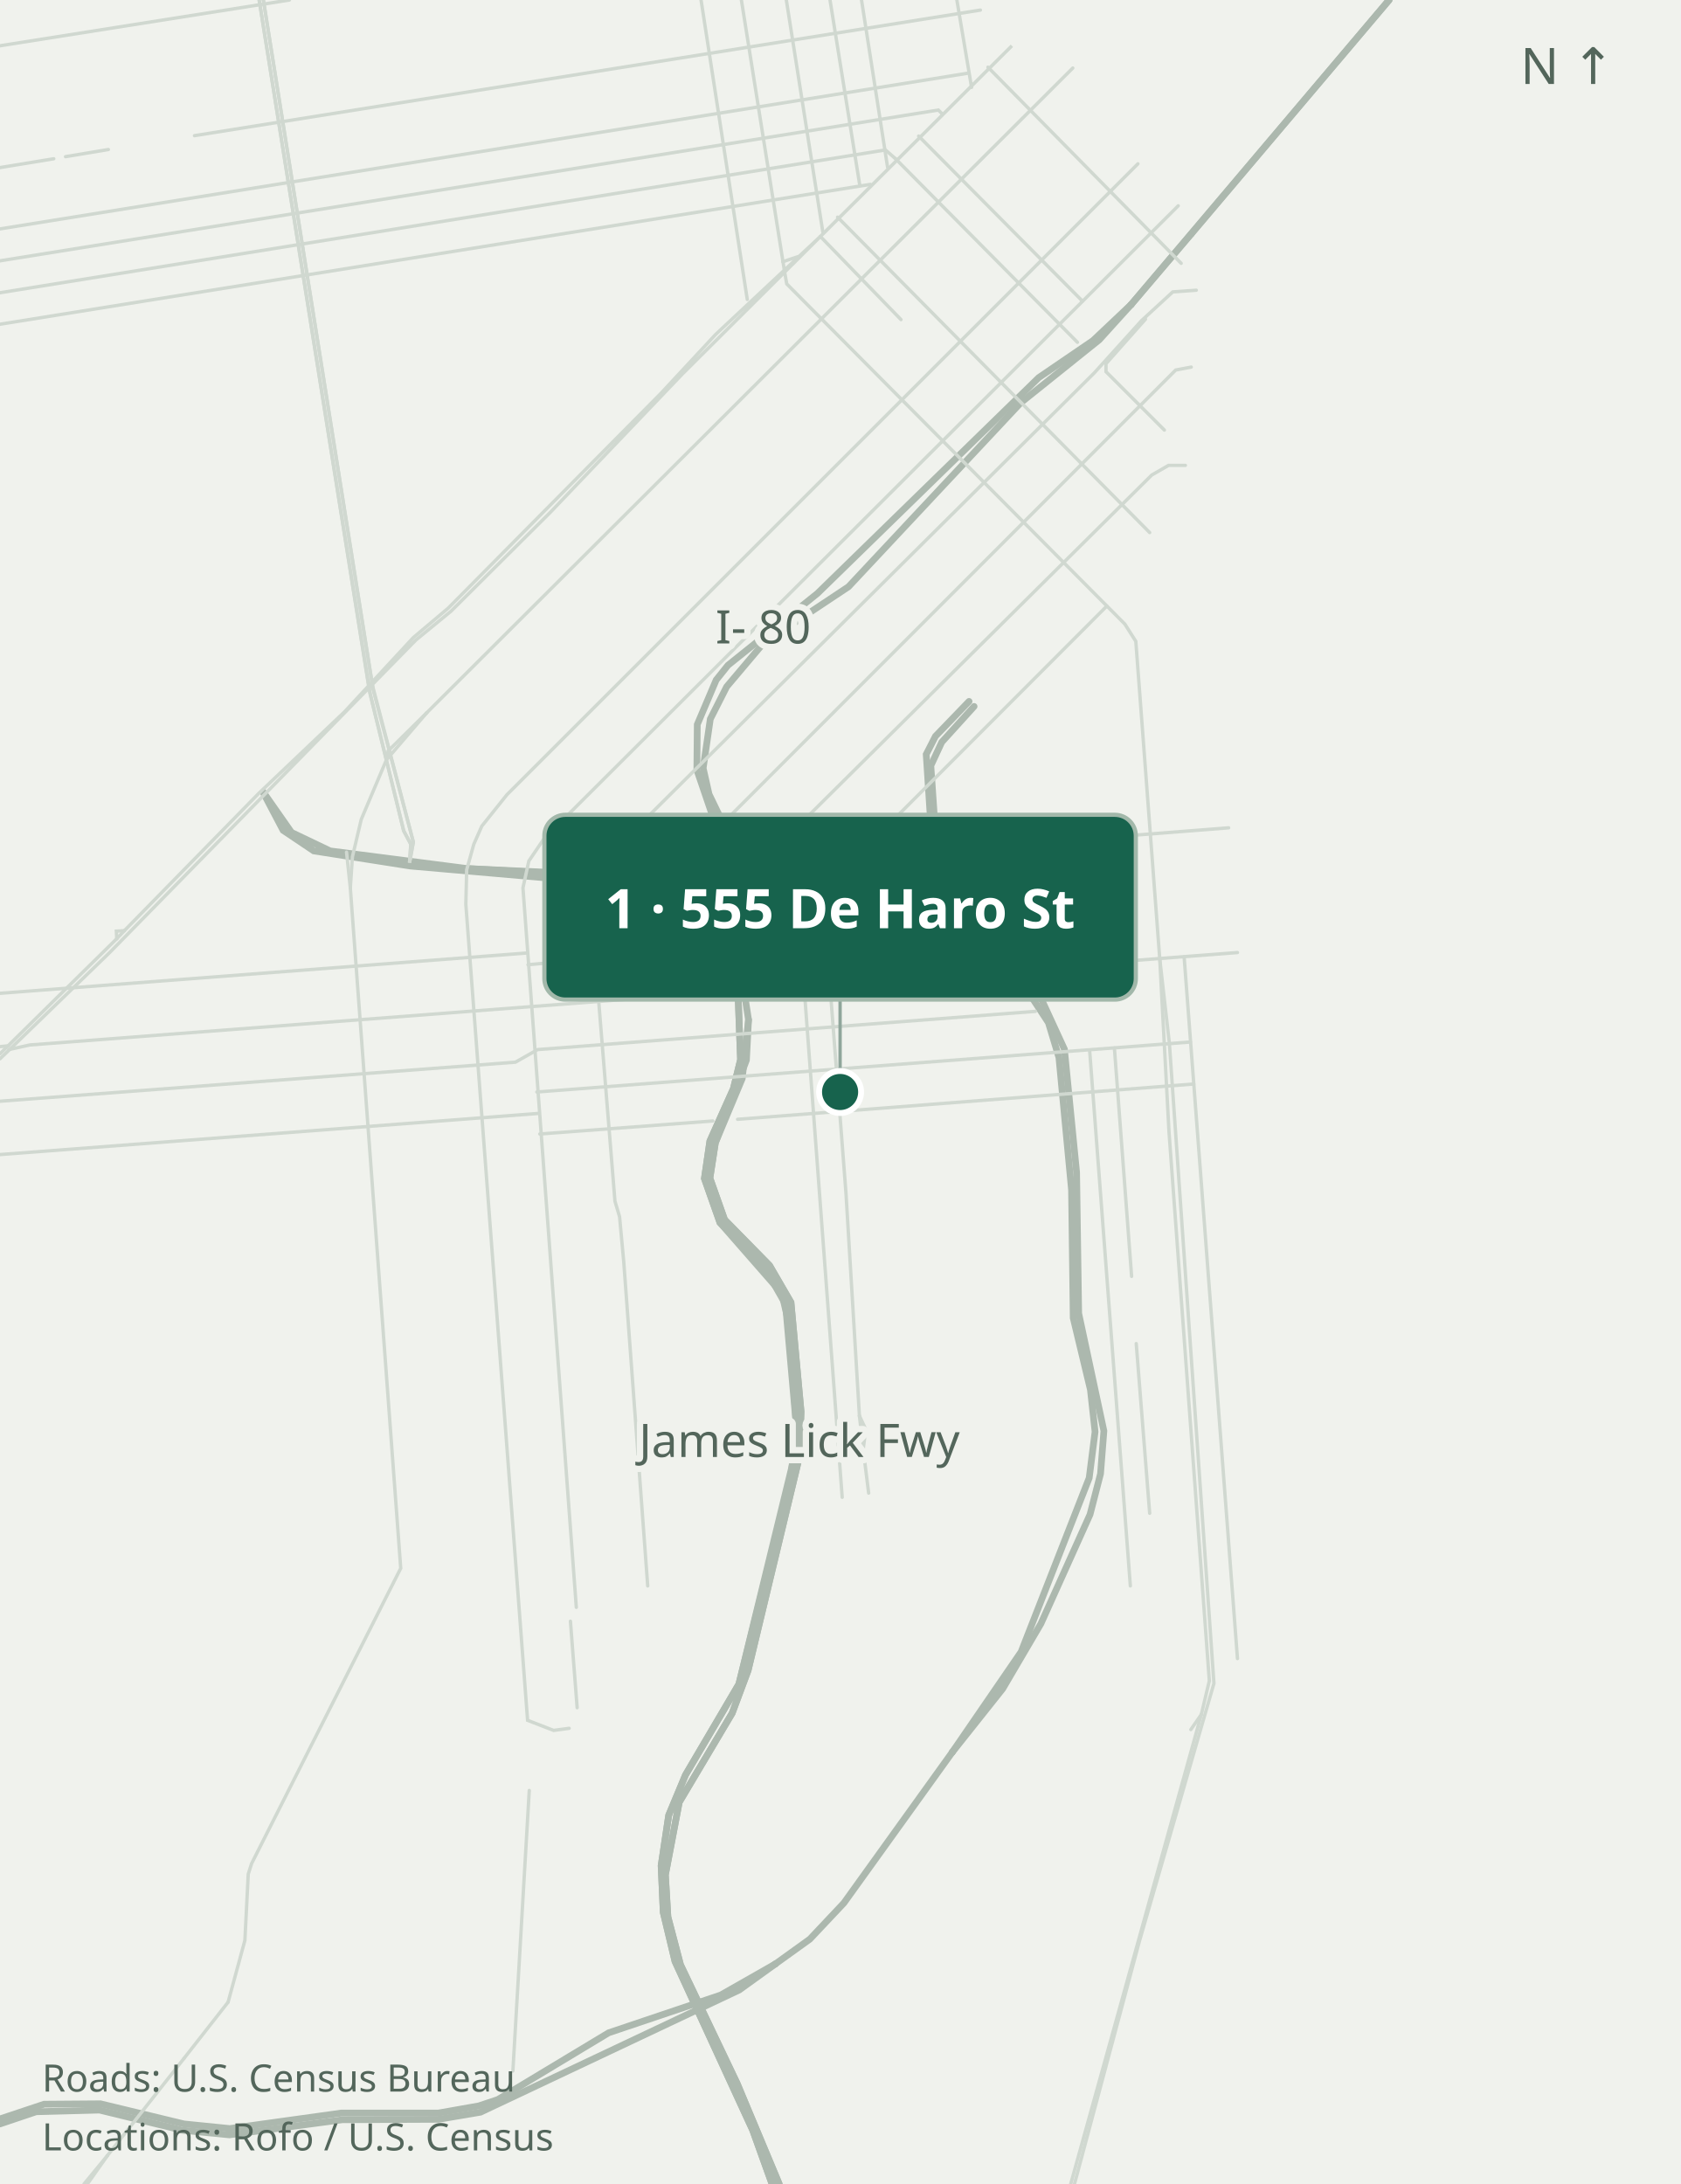
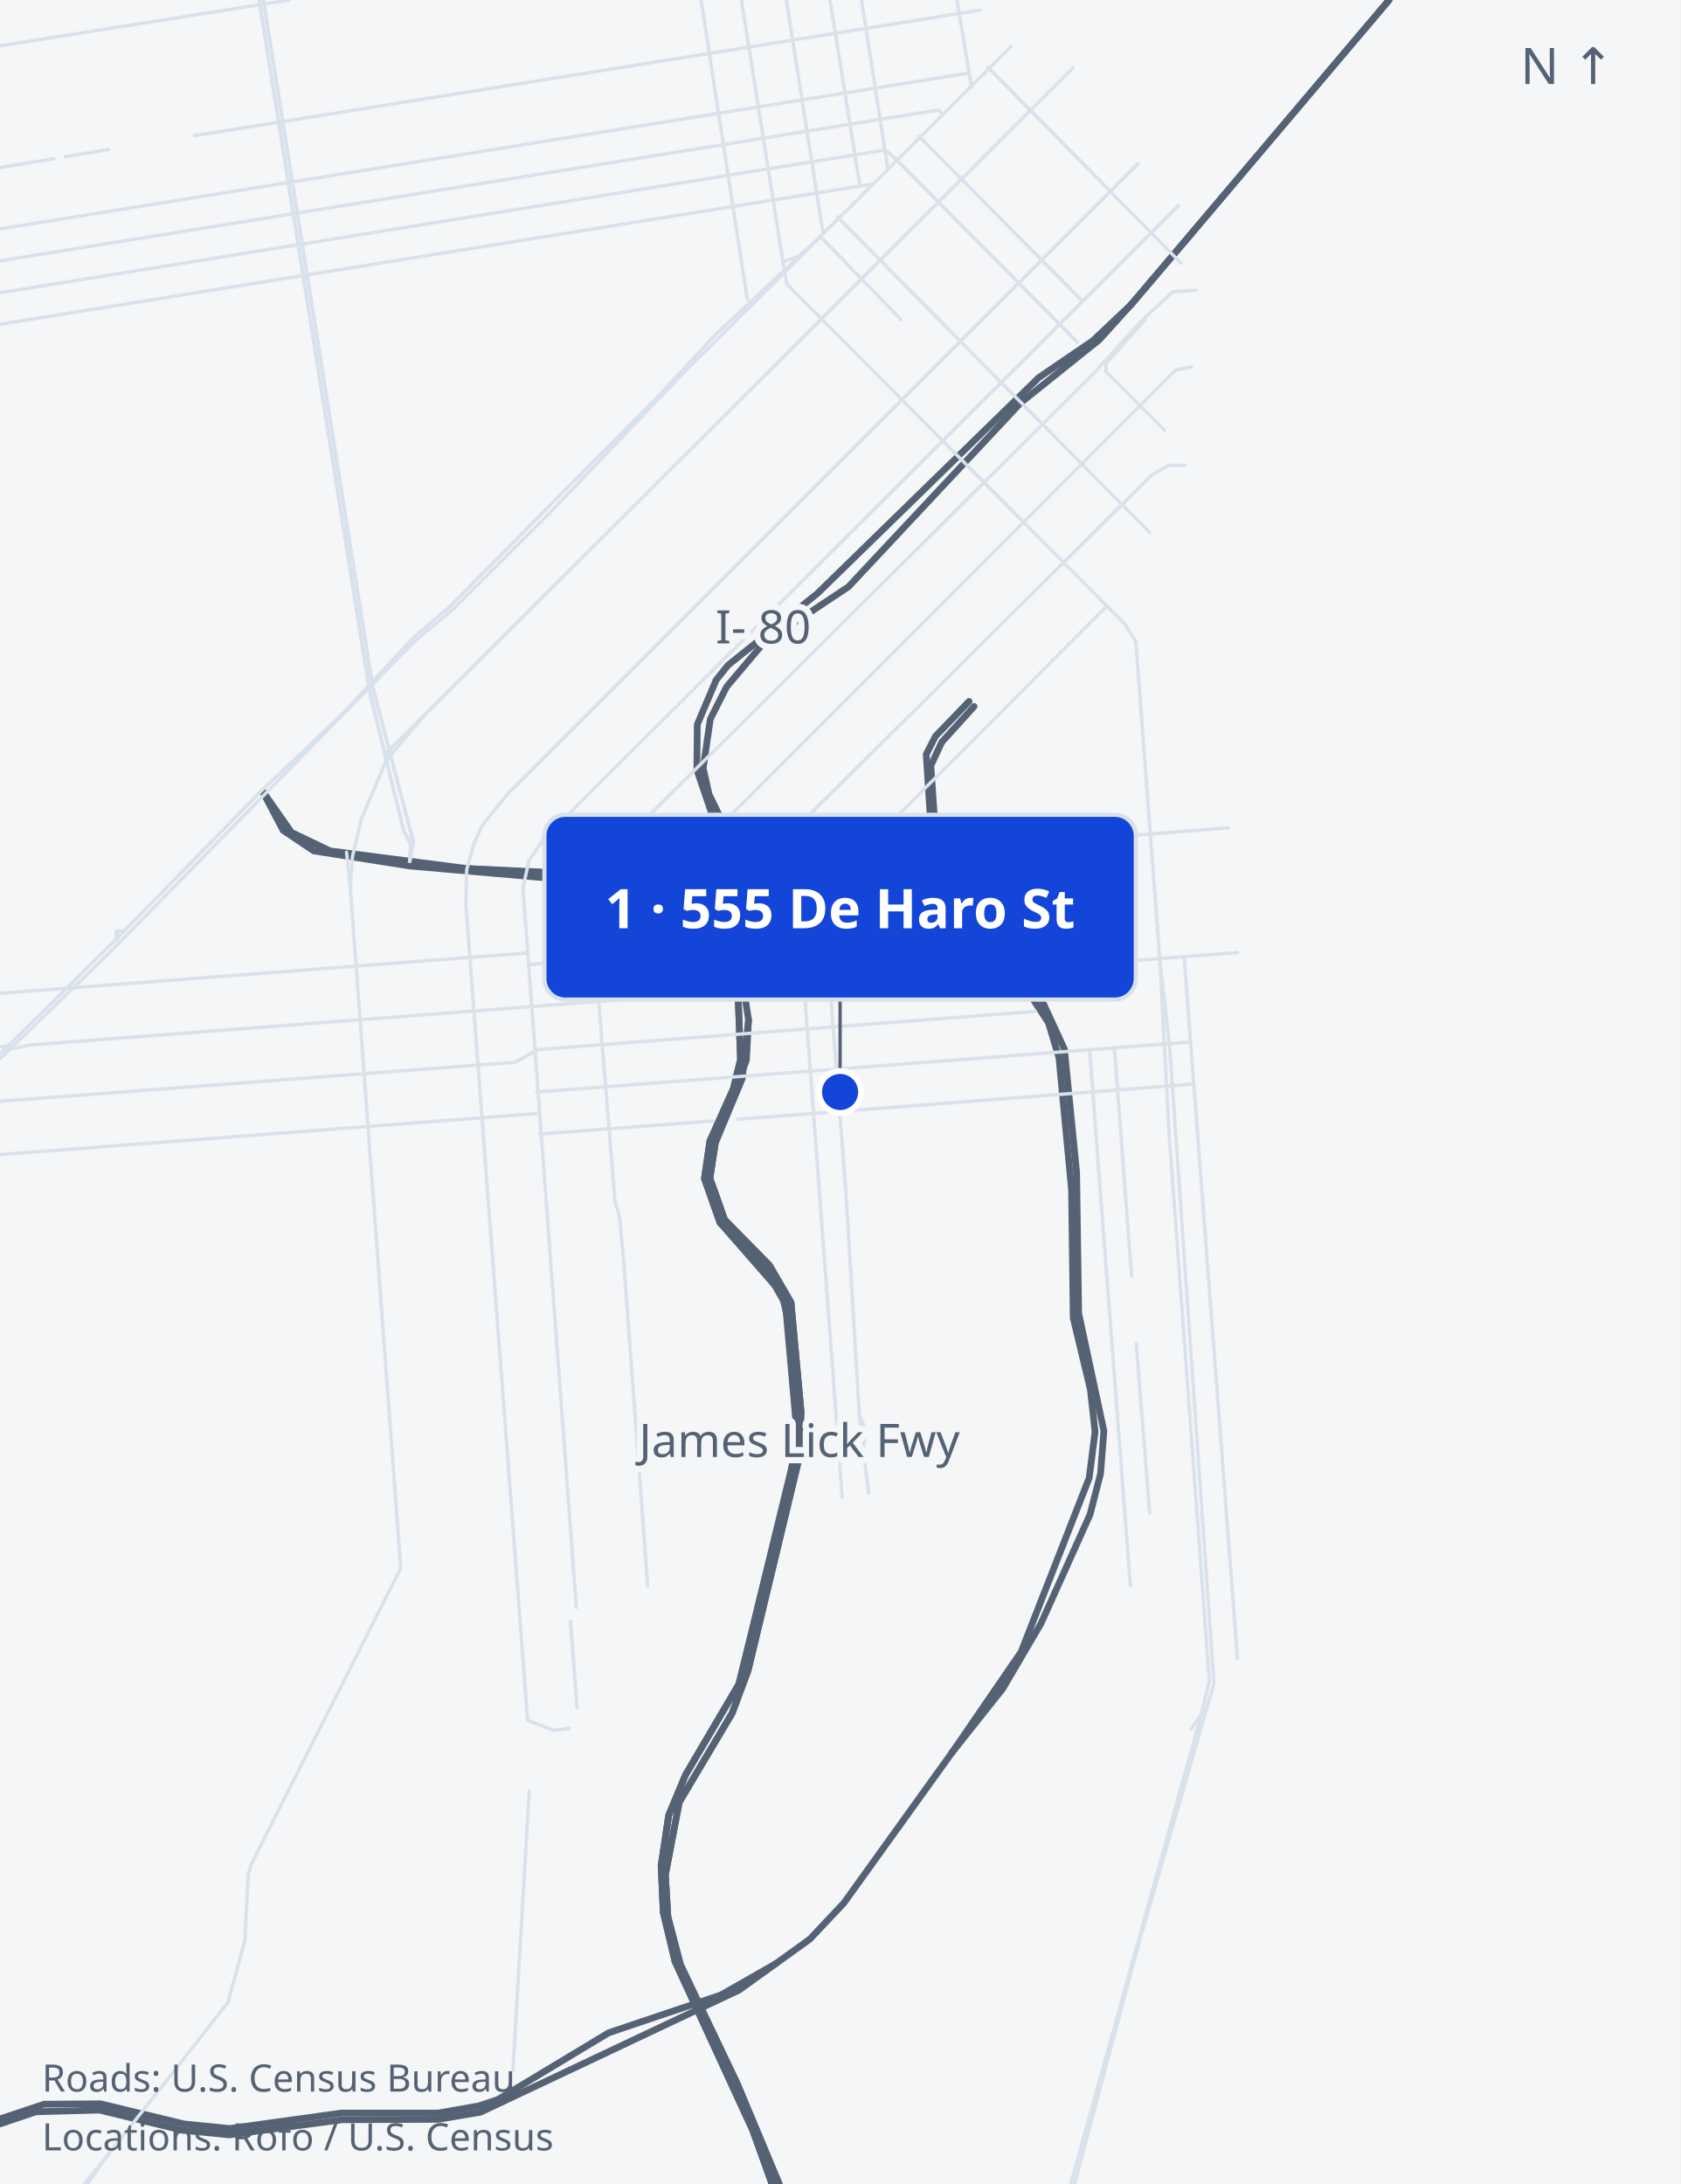
<svg xmlns="http://www.w3.org/2000/svg" viewBox="0 0 400 520" role="group" aria-label="Locate 555 De Haro St">
-   <style>.rm-road{fill:none;stroke:#d0d8d0;stroke-width:.8;stroke-linecap:round}.rm-road--2{stroke:#acb8ae;stroke-width:1.6}.rm-halo{fill:#bed2c2;opacity:.45}.rm-anchor{fill:#17634d;stroke:#fff;stroke-width:1.4}.rm-leader{fill:none;stroke:#8fa69b;stroke-width:.8}.rm-marker{cursor:pointer}.rm-marker rect{fill:#f8f9f5;stroke:#a2b8aa;stroke-width:1}.rm-marker text{font:600 13px system-ui,sans-serif;fill:#285643;pointer-events:none}.rm-marker[aria-pressed=true] rect{fill:#17634d}.rm-marker[aria-pressed=true] text{fill:white}.rm-marker:focus rect{stroke:#102c24;stroke-width:4}.rm-road-label{font:11px system-ui,sans-serif;fill:#53665b;paint-order:stroke;stroke:#f0f2ed;stroke-width:3;stroke-linejoin:round}</style>
-   <rect width="400" height="520" fill="#f0f2ed" />
+   <style>.rm-road{fill:none;stroke:#d9e1ea;stroke-width:.8;stroke-linecap:round}.rm-road--2{stroke:#556274;stroke-width:1.6}.rm-halo{fill:#e9eefb;opacity:.45}.rm-anchor{fill:#1346d8;stroke:#fff;stroke-width:1.4}.rm-leader{fill:none;stroke:#556274;stroke-width:.8}.rm-marker{cursor:pointer}.rm-marker rect{fill:#ffffff;stroke:#d9e1ea;stroke-width:1}.rm-marker text{font:600 13px system-ui,sans-serif;fill:#1f2937;pointer-events:none}.rm-marker[aria-pressed=true] rect{fill:#1346d8}.rm-marker[aria-pressed=true] text{fill:white}.rm-marker:hover rect{stroke:#1346d8;stroke-width:2}.rm-marker:focus rect{stroke:#1346d8;stroke-width:4;paint-order:stroke;outline:2px solid #fff;outline-offset:2px}.rm-road-label{font:11px system-ui,sans-serif;fill:#556274;paint-order:stroke;stroke:#f4f6f8;stroke-width:3;stroke-linejoin:round}</style>
+   <rect width="400" height="520" fill="#f4f6f8" />
  <path d="M330.7,0.0L283.6,55.7" class="rm-road rm-road--2" />
  <path d="M283.6,55.7L269.3,72.5" class="rm-road rm-road--2" />
  <path d="M185.5,520.0L175.5,496.1L162.0,467.8L159.0,456.4L158.4,446.4L161.7,429.1L174.3,407.9L178.1,397.7L190.3,346.9L190.7,336.1L188.3,310.1L183.2,301.3L172.5,290.4L169.0,280.5L170.3,272.1L176.7,256.8L178.2,242.8" class="rm-road rm-road--2" />
  <path d="M183.8,520.0L179.2,507.2L160.7,467.0L157.9,455.3L157.4,444.2L159.2,432.2L163.2,422.6L175.9,401.0L189.0,347.3L189.6,339.8L187.0,310.5L182.2,302.1L171.4,291.1L167.7,280.6L169.0,271.7L174.6,259.2L176.3,252.3L175.6,233.9" class="rm-road rm-road--2" />
  <path d="M174.5,200.9L168.8,189.1L167.4,182.9L169.1,171.2L173.0,163.5L181.7,153.2L202.0,139.7L243.0,95.9L261.7,80.9L269.3,72.5" class="rm-road rm-road--2" />
  <path d="M172.0,201.2L165.9,183.3L166.0,172.5L170.5,161.9L173.3,158.4L194.6,141.3L247.3,89.9L260.2,81.1L269.3,72.5" class="rm-road rm-road--2" />
  <path d="M139.1,208.1L111.2,206.8" class="rm-road rm-road--2" />
  <path d="M183.8,520.0L179.2,507.2L160.7,467.0L157.9,455.3L157.4,444.2L159.2,432.2L163.2,422.6L175.9,401.0L188.3,351.3L189.6,339.8L188.0,316.0L186.1,307.9L171.4,291.1L167.7,280.6L169.0,271.7L174.6,259.2L176.3,252.3L175.6,233.9L174.0,223.6L171.9,219.6L166.0,215.4L146.9,210.5L97.7,206.2L74.7,202.6L67.4,197.7L62.4,188.2L69.4,198.2L78.6,202.6L111.2,206.8L145.5,208.7L154.0,204.6L156.3,204.9L161.0,207.7L174.9,221.6L178.2,242.8L177.7,252.4L170.3,272.1L169.0,280.5L172.5,290.4L183.2,301.3L188.3,310.1L190.7,336.1L190.3,346.9L178.1,397.7L174.3,407.9L161.7,429.1L158.4,446.4L159.0,456.4L162.0,467.8L175.5,496.1L185.5,520.0" class="rm-road rm-road--2" />
  <path d="M330.7,0.0L269.3,72.5" class="rm-road rm-road--2" />
  <path d="M230.7,167.0L222.7,175.3L220.5,179.6L222.4,208.6L224.0,213.3L227.9,218.4L244.3,235.4L249.6,243.5L252.1,251.8L255.1,283.3L255.5,313.8L259.6,330.9L260.7,340.9L259.3,351.9L243.1,393.3L226.7,417.2" class="rm-road rm-road--2" />
  <path d="M184.6,467.6L192.8,461.7L200.9,453.1L226.7,417.2" class="rm-road rm-road--2" />
  <path d="M226.7,417.2L238.7,402.1L247.8,386.6L259.5,360.6L262.0,350.9L262.8,340.7L256.8,312.7L256.3,279.1L253.4,249.8L247.0,235.9L227.2,215.8L223.3,206.9L221.6,182.3L224.2,176.7L231.9,168.2" class="rm-road rm-road--2" />
  <path d="M184.6,467.6L171.6,475.0L144.9,484.0L118.5,499.9L114.0,501.4L104.4,503.1L81.3,503.1L54.7,506.8L43.8,505.7L23.9,500.9L10.5,501.0L0.0,504.5" class="rm-road rm-road--2" />
  <path d="M184.6,467.6L176.0,473.8L114.4,502.9L104.4,504.6L81.5,504.7L54.6,508.3L43.4,507.2L23.7,502.4L8.6,502.8L0.0,505.7" class="rm-road rm-road--2" />
  <path d="M88.7,163.3L98.4,200.5L97.5,205.4L97.8,201.0L96.1,197.8L87.9,164.2" class="rm-road rm-road--6" />
  <path d="M88.7,163.3L62.7,0.0" class="rm-road rm-road--6" />
  <path d="M87.9,164.2L61.7,0.0" class="rm-road rm-road--6" />
  <path d="M61.7,0.0L88.1,165.2L96.1,197.8L97.8,201.0L97.5,205.4L98.4,200.5L88.8,164.1L62.7,0.0" class="rm-road rm-road--6" />
  <path d="M263.5,144.3L211.5,196.4L211.2,198.1L219.1,206.5" class="rm-road rm-road--8" />
  <path d="M283.4,248.1L127.8,260.0" class="rm-road rm-road--8" />
  <path d="M286.0,408.2L283.5,411.8" class="rm-road rm-road--8" />
  <path d="M224.2,27.0L223.4,26.2L0.0,62.1" class="rm-road rm-road--8" />
  <path d="M284.8,69.1L279.2,69.5L271.8,76.3L260.5,88.8L140.1,208.5L146.4,286.0L147.5,289.7L148.5,300.5L154.2,377.6" class="rm-road rm-road--8" />
  <path d="M270.9,39.0L120.7,189.2L114.7,196.7L112.8,201.0L111.1,207.1L110.9,215.3L125.6,409.6L131.8,412.0L135.5,411.5" class="rm-road rm-road--8" />
  <path d="M276.1,228.3L278.4,248.5L289.0,400.8L271.2,462.4L255.8,520.0" class="rm-road rm-road--8" />
  <path d="M204.6,337.1L205.5,345.1" class="rm-road rm-road--8" />
  <path d="M190.0,61.1L186.4,62.3" class="rm-road rm-road--8" />
  <path d="M211.3,39.8L205.1,0.0" class="rm-road rm-road--8" />
  <path d="M207.2,43.9L0.0,77.2" class="rm-road rm-road--8" />
  <path d="M27.8,223.5L0.0,250.9" class="rm-road rm-road--8" />
  <path d="M232.5,199.9L234.5,207.7L236.5,211.8L251.8,227.8L251.8,230.1" class="rm-road rm-road--8" />
  <path d="M54.3,476.7L43.8,490.1" class="rm-road rm-road--8" />
  <path d="M186.8,64.8L186.4,62.3" class="rm-road rm-road--8" />
  <path d="M83.4,211.4L83.9,204.0L86.0,195.1L92.0,180.9" class="rm-road rm-road--8" />
  <path d="M195.8,211.5L201.4,284.1L204.6,337.1" class="rm-road rm-road--8" />
  <path d="M272.7,76.0L263.3,86.6L263.3,88.5L277.2,102.4" class="rm-road rm-road--8" />
  <path d="M135.8,386.0L137.4,406.6" class="rm-road rm-road--8" />
  <path d="M177.9,71.3L166.9,0.0" class="rm-road rm-road--8" />
  <path d="M205.5,345.1L206.8,355.5" class="rm-road rm-road--8" />
  <path d="M265.3,249.5L269.4,303.9" class="rm-road rm-road--8" />
  <path d="M213.2,37.8L210.8,35.7L0.0,69.7" class="rm-road rm-road--8" />
  <path d="M2.0,249.0L0.0,249.2" class="rm-road rm-road--8" />
  <path d="M204.6,337.1L206.1,340.3L205.5,345.1" class="rm-road rm-road--8" />
  <path d="M197.8,210.0L195.8,211.5" class="rm-road rm-road--8" />
  <path d="M126.0,426.3L122.1,493.1" class="rm-road rm-road--8" />
  <path d="M101.6,169.7L92.0,180.9" class="rm-road rm-road--8" />
  <path d="M128.2,265.1L0.0,274.9" class="rm-road rm-road--8" />
  <path d="M29.6,221.6L27.7,221.7L27.8,223.5" class="rm-road rm-road--8" />
  <path d="M270.5,319.9L273.7,360.3" class="rm-road rm-road--8" />
  <path d="M189.3,206.5L200.5,356.5" class="rm-road rm-road--8" />
  <path d="M186.8,64.8L187.3,67.6L267.8,148.6L270.4,152.7L276.1,228.3" class="rm-road rm-road--8" />
  <path d="M195.9,55.3L187.2,0.0" class="rm-road rm-road--8" />
  <path d="M283.6,87.4L279.9,88.1L158.3,209.8" class="rm-road rm-road--8" />
  <path d="M259.4,250.0L269.1,377.6" class="rm-road rm-road--8" />
  <path d="M12.8,37.8L0.0,39.9" class="rm-road rm-road--8" />
  <path d="M208.0,199.8L197.8,210.0" class="rm-road rm-road--8" />
  <path d="M292.5,197.1L252.8,200.2" class="rm-road rm-road--8" />
  <path d="M284.2,258.1L175.6,266.5" class="rm-road rm-road--8" />
  <path d="M125.5,226.9L0.0,236.5" class="rm-road rm-road--8" />
  <path d="M83.4,211.4L95.4,373.4L59.9,443.7L59.1,446.2L58.3,462.0L54.3,476.7" class="rm-road rm-road--8" />
  <path d="M82.5,202.9L83.4,211.4" class="rm-road rm-road--8" />
  <path d="M231.3,20.8L227.8,0.0" class="rm-road rm-road--8" />
  <path d="M195.8,211.5L195.3,204.7" class="rm-road rm-road--8" />
  <path d="M255.4,16.2L101.6,169.7" class="rm-road rm-road--8" />
  <path d="M25.6,513.2L20.8,520.0" class="rm-road rm-road--8" />
  <path d="M276.1,228.3L278.3,269.5L287.9,400.2L286.0,408.2" class="rm-road rm-road--8" />
  <path d="M213.2,37.8L256.5,81.5" class="rm-road rm-road--8" />
  <path d="M101.6,169.7L92.4,178.8L92.0,180.9" class="rm-road rm-road--8" />
  <path d="M142.1,228.3L136.0,228.7" class="rm-road rm-road--8" />
  <path d="M202.7,223.6L154.7,227.2" class="rm-road rm-road--8" />
  <path d="M233.4,2.4L46.3,32.3" class="rm-road rm-road--8" />
  <path d="M286.0,408.2L254.9,520.0" class="rm-road rm-road--8" />
  <path d="M281.9,227.8L294.6,394.9" class="rm-road rm-road--8" />
  <path d="M130.0,229.3L125.7,229.7" class="rm-road rm-road--8" />
  <path d="M25.8,35.6L15.6,37.3" class="rm-road rm-road--8" />
  <path d="M186.4,62.3L176.5,0.0" class="rm-road rm-road--8" />
  <path d="M246.5,240.8L128.0,249.9L122.7,252.9L0.0,262.2" class="rm-road rm-road--8" />
  <path d="M282.2,110.8L278.2,110.8L274.2,113.1L180.8,205.8" class="rm-road rm-road--8" />
  <path d="M25.6,513.2L20.0,520.0" class="rm-road rm-road--8" />
  <path d="M235.2,16.0L281.2,62.7" class="rm-road rm-road--8" />
  <path d="M195.3,56.3L214.5,76.1" class="rm-road rm-road--8" />
  <path d="M230.6,17.4L0.0,54.5" class="rm-road rm-road--8" />
  <path d="M294.6,226.8L7.1,248.8L2.1,249.9" class="rm-road rm-road--8" />
  <path d="M29.6,221.6L61.6,188.9L82.0,169.5L98.4,151.8L106.7,144.8L157.3,93.7L170.4,79.6L195.3,56.3L240.9,10.9L162.4,89.1L131.0,122.0L107.4,145.5L99.0,152.4L26.1,226.8L0.0,252.1" class="rm-road rm-road--8" />
  <path d="M280.5,49.0L129.5,199.7L125.9,205.0L124.5,211.4L137.2,382.7" class="rm-road rm-road--8" />
  <path d="M29.6,221.6L27.8,223.5" class="rm-road rm-road--8" />
  <path d="M204.7,44.2L197.6,0.0" class="rm-road rm-road--8" />
  <path d="M199.4,51.7L273.7,126.8" class="rm-road rm-road--8" />
  <path d="M169.7,266.9L128.5,270.0" class="rm-road rm-road--8" />
  <path d="M43.8,490.1L25.6,513.2" class="rm-road rm-road--8" />
  <path d="M218.7,32.4L257.7,71.7" class="rm-road rm-road--8" />
  <path d="M220.7,210.7L205.5,225.1" class="rm-road rm-road--8" />
  <path d="M68.9,0.0L0.0,10.9" class="rm-road rm-road--8" />
  <text x="190.3" y="346.9" text-anchor="middle" class="rm-road-label">James Lick Fwy</text>
  <text x="181.7" y="153.2" text-anchor="middle" class="rm-road-label">I- 80</text>
  <g data-map-group="0">
    <path d="M200.0,260.0L200.0,216.0" class="rm-leader" />
    <circle cx="200.0" cy="260.0" r="5" class="rm-anchor" />
    <g class="rm-marker" data-rofo-choice="0" role="button" tabindex="0" aria-pressed="true" aria-label="Select 1: 555 De Haro St">
      <rect x="129.6" y="194.0" width="140.8" height="44" rx="5" />
      <text x="200.0" y="221.0" text-anchor="middle">1 · 555 De Haro St</text>
    </g>
  </g>
-   <text x="362" y="20" font-family="system-ui,sans-serif" font-size="12" fill="#53665b">N ↑</text>
-   <text x="10" y="498" font-family="system-ui,sans-serif" font-size="9" fill="#53665b">Roads: U.S. Census Bureau</text>
-   <text x="10" y="512" font-family="system-ui,sans-serif" font-size="9" fill="#53665b">Locations: Rofo / U.S. Census</text>
+   <text x="362" y="20" font-family="system-ui,sans-serif" font-size="12" fill="#556274">N ↑</text>
+   <text x="10" y="498" font-family="system-ui,sans-serif" font-size="9" fill="#556274">Roads: U.S. Census Bureau</text>
+   <text x="10" y="512" font-family="system-ui,sans-serif" font-size="9" fill="#556274">Locations: Rofo / U.S. Census</text>
</svg>
